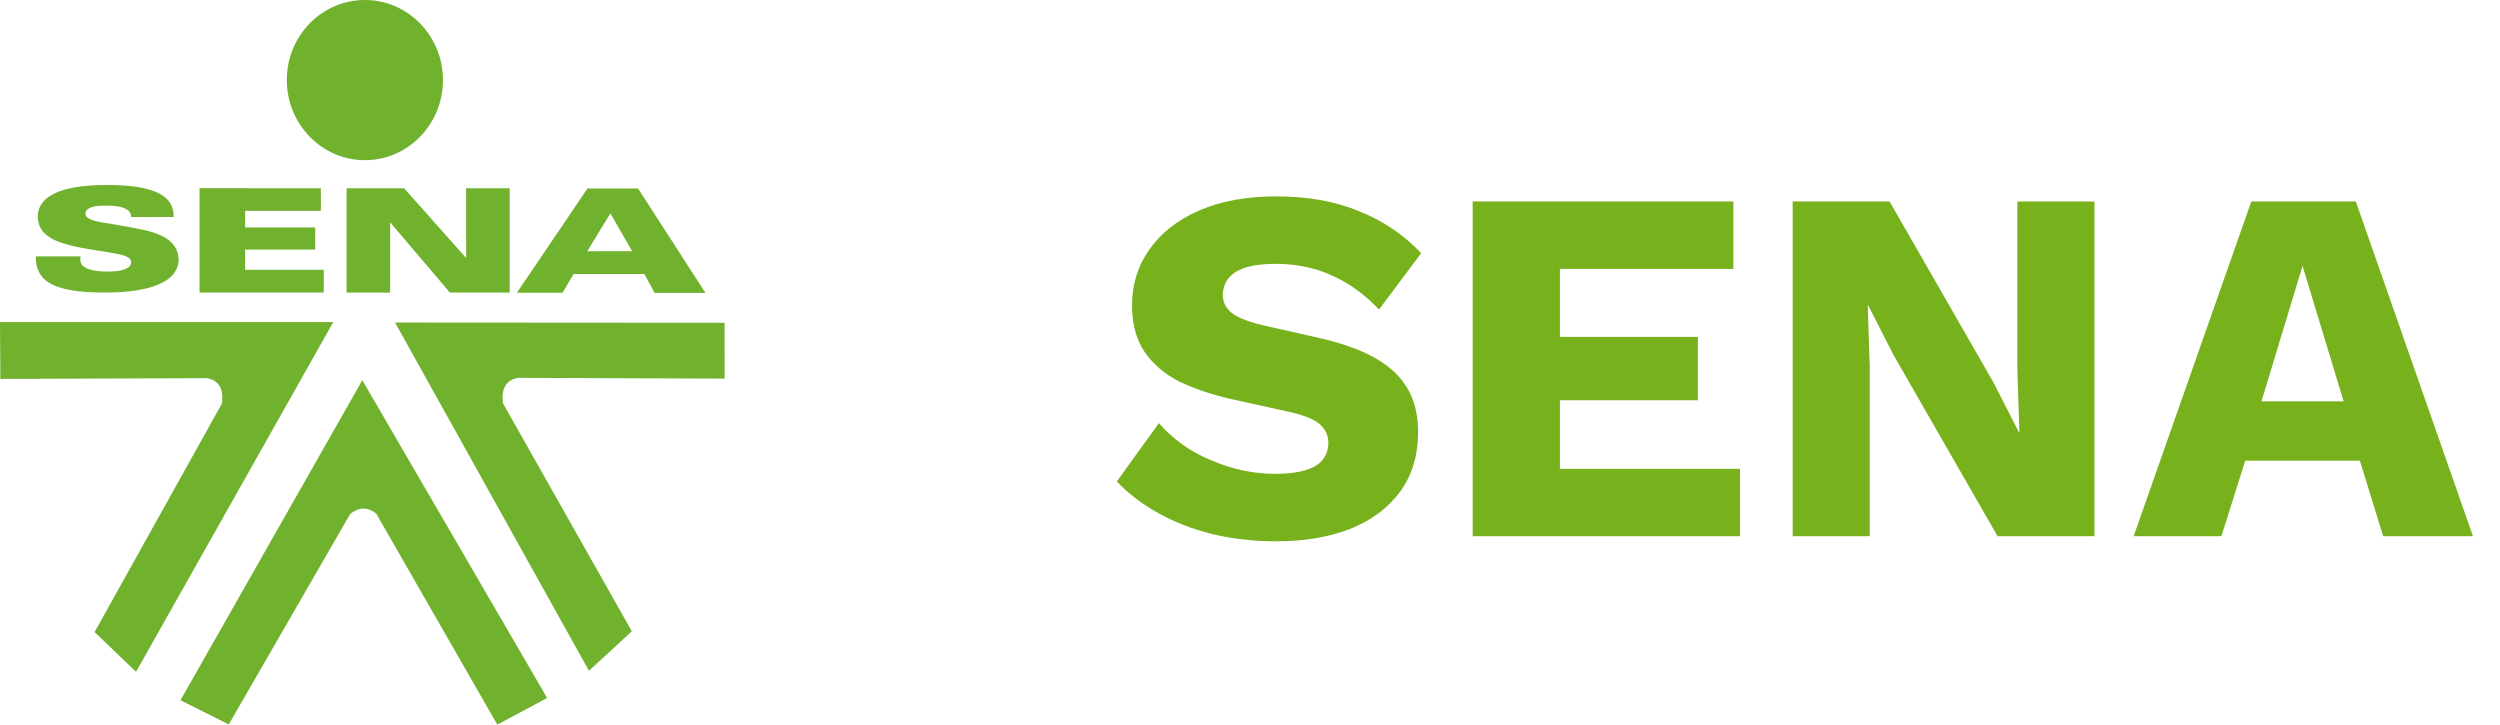
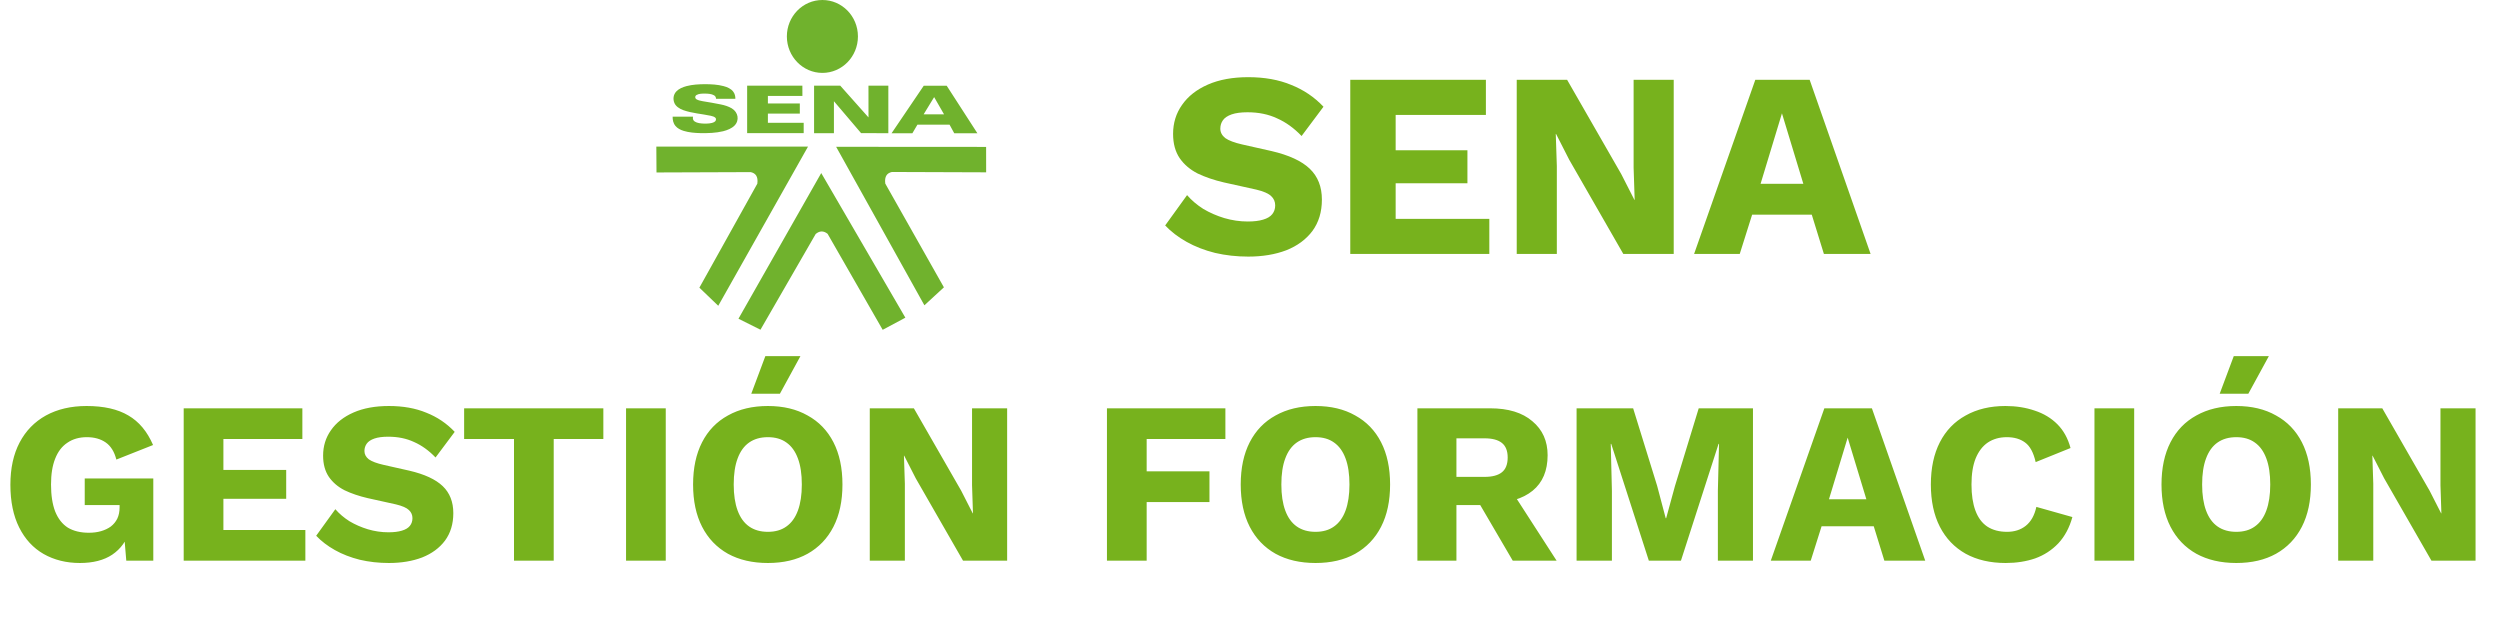
- <svg xmlns="http://www.w3.org/2000/svg" width="345" height="100" viewBox="0 0 345 100" fill="none">
-   <path d="M50.337 1.65835e-05C44.391 0.01 39.568 4.956 39.578 11.062C39.588 17.158 44.412 22.104 50.357 22.104C56.302 22.104 61.126 17.158 61.126 11.052V11.031C61.116 4.925 56.292 -0.01 50.337 1.65835e-05ZM14.787 25.523C12.89 25.533 10.963 25.638 9.158 26.108C7.965 26.422 6.812 26.924 6.068 27.718C5.13 28.712 5.007 30.05 5.466 31.2C5.874 32.215 6.975 32.967 8.199 33.407C10.84 34.337 13.767 34.525 16.541 35.111C17.051 35.236 17.622 35.383 17.938 35.738C18.264 36.167 18.071 36.752 17.53 37.014C16.633 37.484 15.48 37.484 14.43 37.474C13.471 37.432 12.421 37.348 11.656 36.857C11.095 36.502 10.993 35.906 11.126 35.383H4.946C4.926 36.345 5.109 37.359 5.803 38.185C6.374 38.896 7.312 39.387 8.311 39.691C9.912 40.172 11.646 40.318 13.349 40.36C15.664 40.401 18.02 40.328 20.243 39.795C21.568 39.461 22.874 38.927 23.72 38.059C25.229 36.512 24.872 34.055 22.874 32.852C21.874 32.256 20.681 31.89 19.468 31.65C17.683 31.273 15.868 30.991 14.073 30.688C13.441 30.562 12.768 30.448 12.237 30.144C11.677 29.841 11.636 29.12 12.207 28.796C12.941 28.367 13.92 28.377 14.797 28.377C15.725 28.398 16.735 28.45 17.5 28.9C17.928 29.14 18.101 29.559 18.101 29.956L23.975 29.946C23.955 29.182 23.812 28.388 23.271 27.729C22.639 26.913 21.528 26.401 20.386 26.108C18.581 25.627 16.674 25.533 14.787 25.523ZM27.534 25.972V40.37H44.677V37.233H33.826V34.442H43.504V31.378H33.826V29.088H44.289L44.279 25.983L27.534 25.972ZM55.772 25.983C55.772 25.983 50.479 25.983 47.828 25.983V40.381H53.845V30.688L62.084 40.37L70.345 40.381V25.983H64.318L64.328 35.602L55.772 25.983ZM81.073 26.004C81.073 26.004 74.587 35.613 71.324 40.401H77.636L79.156 37.809H88.915L90.332 40.412H97.349L88.048 26.004H81.073ZM84.234 29.444L87.232 34.661L81.042 34.672L84.234 29.444ZM0 44.448L0.051 52.29L28.615 52.185C30.073 52.509 30.92 53.482 30.624 55.688L13.053 87.223L18.774 92.712L45.992 44.448H0ZM54.518 44.511L81.277 92.566L87.192 87.118L69.417 55.667C69.121 53.45 69.967 52.468 71.426 52.144L100 52.248L99.99 44.542L54.518 44.511ZM50 52.468L24.903 96.633L31.573 99.969L48.317 70.943C48.899 70.462 49.48 70.201 50.061 70.18C50.673 70.159 51.305 70.389 51.927 70.891L68.631 100L75.505 96.32L50 52.468Z" fill="#70B22D" />
-   <path d="M176.17 27.1C180.463 27.1 184.243 27.777 187.51 29.13C190.823 30.437 193.693 32.373 196.12 34.94L190.31 42.71C188.303 40.61 186.133 39.047 183.8 38.02C181.513 36.947 178.9 36.41 175.96 36.41C174.233 36.41 172.833 36.597 171.76 36.97C170.687 37.343 169.917 37.857 169.45 38.51C168.983 39.163 168.75 39.91 168.75 40.75C168.75 41.73 169.193 42.57 170.08 43.27C171.013 43.923 172.507 44.483 174.56 44.95L182.33 46.7C186.95 47.773 190.333 49.337 192.48 51.39C194.627 53.443 195.7 56.173 195.7 59.58C195.7 62.847 194.86 65.623 193.18 67.91C191.5 70.15 189.19 71.853 186.25 73.02C183.31 74.14 179.95 74.7 176.17 74.7C173.09 74.7 170.15 74.373 167.35 73.72C164.55 73.02 162.03 72.04 159.79 70.78C157.55 69.52 155.66 68.073 154.12 66.44L159.93 58.39C161.097 59.743 162.52 60.957 164.2 62.03C165.927 63.057 167.793 63.873 169.8 64.48C171.853 65.087 173.93 65.39 176.03 65.39C177.663 65.39 179.017 65.227 180.09 64.9C181.21 64.573 182.027 64.083 182.54 63.43C183.053 62.777 183.31 62.007 183.31 61.12C183.31 60.14 182.96 59.323 182.26 58.67C181.56 57.97 180.23 57.387 178.27 56.92L169.73 55.03C167.117 54.423 164.783 53.63 162.73 52.65C160.723 51.623 159.137 50.27 157.97 48.59C156.803 46.863 156.22 44.717 156.22 42.15C156.22 39.257 157.013 36.69 158.6 34.45C160.187 32.163 162.473 30.367 165.46 29.06C168.447 27.753 172.017 27.1 176.17 27.1ZM203.227 74V27.8H239.207V37.11H215.267V46.49H234.307V55.24H215.267V64.69H240.117V74H203.227ZM289.037 27.8V74H275.667L261.317 49.01L257.817 42.15H257.747L258.027 50.69V74H247.387V27.8H260.757L275.107 52.79L278.607 59.65H278.677L278.397 51.11V27.8H289.037ZM341.272 74H328.882L325.662 63.57H309.842L306.552 74H294.442L310.682 27.8H325.102L341.272 74ZM312.082 55.38H323.422L317.752 36.69L312.082 55.38Z" fill="#77B21D" />
+ <svg xmlns="http://www.w3.org/2000/svg" width="758" height="187" viewBox="0 0 758 187" fill="none">
+   <path d="M249.337 1.65835e-05C243.391 0.01 238.568 4.956 238.578 11.062C238.588 17.158 243.412 22.104 249.357 22.104C255.302 22.104 260.126 17.158 260.126 11.052V11.031C260.116 4.925 255.292 -0.01 249.337 1.65835e-05ZM213.787 25.523C211.89 25.533 209.963 25.638 208.158 26.108C206.965 26.422 205.812 26.924 205.068 27.718C204.13 28.712 204.007 30.05 204.466 31.2C204.874 32.215 205.975 32.967 207.199 33.407C209.84 34.337 212.767 34.525 215.541 35.111C216.051 35.236 216.622 35.383 216.938 35.738C217.264 36.167 217.071 36.752 216.53 37.014C215.633 37.484 214.48 37.484 213.43 37.474C212.471 37.432 211.421 37.348 210.656 36.857C210.095 36.502 209.993 35.906 210.126 35.383H203.946C203.926 36.345 204.109 37.359 204.803 38.185C205.374 38.896 206.312 39.387 207.311 39.691C208.912 40.172 210.646 40.318 212.349 40.36C214.664 40.401 217.02 40.328 219.243 39.795C220.568 39.461 221.874 38.927 222.72 38.059C224.229 36.512 223.873 34.055 221.874 32.852C220.874 32.256 219.681 31.89 218.468 31.65C216.683 31.273 214.868 30.991 213.073 30.688C212.441 30.562 211.768 30.448 211.237 30.144C210.677 29.841 210.636 29.12 211.207 28.796C211.941 28.367 212.92 28.377 213.797 28.377C214.725 28.398 215.735 28.45 216.499 28.9C216.928 29.14 217.101 29.559 217.101 29.956L222.975 29.946C222.955 29.182 222.812 28.388 222.271 27.729C221.639 26.913 220.528 26.401 219.385 26.108C217.58 25.627 215.673 25.533 213.787 25.523ZM226.534 25.972V40.37H243.677V37.233H232.826V34.442H242.504V31.378H232.826V29.088H243.289L243.279 25.983L226.534 25.972ZM254.772 25.983C254.772 25.983 249.479 25.983 246.828 25.983V40.381H252.845V30.688L261.084 40.37L269.345 40.381V25.983H263.318L263.328 35.602L254.772 25.983ZM280.073 26.004C280.073 26.004 273.587 35.613 270.324 40.401H276.636L278.156 37.809H287.915L289.332 40.412H296.349L287.048 26.004H280.073ZM283.234 29.444L286.232 34.661L280.042 34.672L283.234 29.444ZM199 44.448L199.051 52.29L227.615 52.185C229.073 52.509 229.92 53.482 229.624 55.688L212.053 87.223L217.774 92.712L244.992 44.448H199ZM253.518 44.511L280.277 92.566L286.192 87.118L268.417 55.667C268.121 53.45 268.967 52.468 270.426 52.144L299 52.248L298.99 44.542L253.518 44.511ZM249 52.468L223.903 96.633L230.573 99.969L247.317 70.943C247.899 70.462 248.48 70.201 249.061 70.18C249.673 70.159 250.305 70.389 250.927 70.891L267.631 100L274.505 96.32L249 52.468Z" fill="#70B22D" />
+   <path d="M378.48 23.4C383.387 23.4 387.707 24.173 391.44 25.72C395.227 27.213 398.507 29.427 401.28 32.36L394.64 41.24C392.347 38.84 389.867 37.053 387.2 35.88C384.587 34.653 381.6 34.04 378.24 34.04C376.267 34.04 374.667 34.253 373.44 34.68C372.213 35.107 371.333 35.693 370.8 36.44C370.267 37.187 370 38.04 370 39C370 40.12 370.507 41.08 371.52 41.88C372.587 42.627 374.293 43.267 376.64 43.8L385.52 45.8C390.8 47.027 394.667 48.813 397.12 51.16C399.573 53.507 400.8 56.627 400.8 60.52C400.8 64.253 399.84 67.427 397.92 70.04C396 72.6 393.36 74.547 390 75.88C386.64 77.16 382.8 77.8 378.48 77.8C374.96 77.8 371.6 77.427 368.4 76.68C365.2 75.88 362.32 74.76 359.76 73.32C357.2 71.88 355.04 70.227 353.28 68.36L359.92 59.16C361.253 60.707 362.88 62.093 364.8 63.32C366.773 64.493 368.907 65.427 371.2 66.12C373.547 66.813 375.92 67.16 378.32 67.16C380.187 67.16 381.733 66.973 382.96 66.6C384.24 66.227 385.173 65.667 385.76 64.92C386.347 64.173 386.64 63.293 386.64 62.28C386.64 61.16 386.24 60.227 385.44 59.48C384.64 58.68 383.12 58.013 380.88 57.48L371.12 55.32C368.133 54.627 365.467 53.72 363.12 52.6C360.827 51.427 359.013 49.88 357.68 47.96C356.347 45.987 355.68 43.533 355.68 40.6C355.68 37.293 356.587 34.36 358.4 31.8C360.213 29.187 362.827 27.133 366.24 25.64C369.653 24.147 373.733 23.4 378.48 23.4ZM409.403 77V24.2H450.523V34.84H423.163V45.56H444.923V55.56H423.163V66.36H451.563V77H409.403ZM507.471 24.2V77H492.191L475.791 48.44L471.791 40.6H471.711L472.031 50.36V77H459.871V24.2H475.151L491.551 52.76L495.551 60.6H495.631L495.311 50.84V24.2H507.471ZM567.168 77H553.008L549.328 65.08H531.248L527.488 77H513.648L532.208 24.2H548.688L567.168 77ZM533.808 55.72H546.768L540.288 34.36L533.808 55.72Z" fill="#77B21D" />
+   <path d="M24.22 170.7C20.113 170.7 16.45 169.79 13.23 167.97C10.057 166.15 7.583 163.467 5.81 159.92C4.037 156.373 3.15 152.057 3.15 146.97C3.15 141.977 4.083 137.707 5.95 134.16C7.817 130.613 10.477 127.883 13.93 125.97C17.43 124.057 21.537 123.1 26.25 123.1C31.477 123.1 35.7 124.057 38.92 125.97C42.14 127.837 44.637 130.823 46.41 134.93L35.28 139.34C34.673 136.96 33.6 135.233 32.06 134.16C30.52 133.087 28.607 132.55 26.32 132.55C24.033 132.55 22.073 133.11 20.44 134.23C18.807 135.303 17.57 136.913 16.73 139.06C15.89 141.16 15.47 143.773 15.47 146.9C15.47 150.167 15.89 152.897 16.73 155.09C17.617 157.283 18.9 158.917 20.58 159.99C22.307 161.017 24.43 161.53 26.95 161.53C28.303 161.53 29.54 161.367 30.66 161.04C31.78 160.713 32.76 160.247 33.6 159.64C34.44 158.987 35.093 158.193 35.56 157.26C36.027 156.28 36.26 155.137 36.26 153.83V153.13H25.69V145.08H46.48V170H38.29L37.38 159.15L39.34 160.83C38.36 164.003 36.587 166.453 34.02 168.18C31.5 169.86 28.233 170.7 24.22 170.7ZM55.696 170V123.8H91.676V133.11H67.736V142.49H86.776V151.24H67.736V160.69H92.586V170H55.696ZM117.916 123.1C122.209 123.1 125.989 123.777 129.256 125.13C132.569 126.437 135.439 128.373 137.866 130.94L132.056 138.71C130.049 136.61 127.879 135.047 125.546 134.02C123.259 132.947 120.646 132.41 117.706 132.41C115.979 132.41 114.579 132.597 113.506 132.97C112.433 133.343 111.663 133.857 111.196 134.51C110.729 135.163 110.496 135.91 110.496 136.75C110.496 137.73 110.939 138.57 111.826 139.27C112.759 139.923 114.253 140.483 116.306 140.95L124.076 142.7C128.696 143.773 132.079 145.337 134.226 147.39C136.373 149.443 137.446 152.173 137.446 155.58C137.446 158.847 136.606 161.623 134.926 163.91C133.246 166.15 130.936 167.853 127.996 169.02C125.056 170.14 121.696 170.7 117.916 170.7C114.836 170.7 111.896 170.373 109.096 169.72C106.296 169.02 103.776 168.04 101.536 166.78C99.296 165.52 97.406 164.073 95.866 162.44L101.676 154.39C102.843 155.743 104.266 156.957 105.946 158.03C107.673 159.057 109.539 159.873 111.546 160.48C113.599 161.087 115.676 161.39 117.776 161.39C119.409 161.39 120.763 161.227 121.836 160.9C122.956 160.573 123.773 160.083 124.286 159.43C124.799 158.777 125.056 158.007 125.056 157.12C125.056 156.14 124.706 155.323 124.006 154.67C123.306 153.97 121.976 153.387 120.016 152.92L111.476 151.03C108.863 150.423 106.529 149.63 104.476 148.65C102.469 147.623 100.883 146.27 99.716 144.59C98.549 142.863 97.966 140.717 97.966 138.15C97.966 135.257 98.759 132.69 100.346 130.45C101.933 128.163 104.219 126.367 107.206 125.06C110.193 123.753 113.763 123.1 117.916 123.1ZM182.935 123.8V133.11H167.885V170H155.845V133.11H140.725V123.8H182.935ZM201.857 123.8V170H189.817V123.8H201.857ZM232.822 123.1C237.489 123.1 241.502 124.057 244.862 125.97C248.269 127.837 250.882 130.543 252.702 134.09C254.522 137.637 255.432 141.907 255.432 146.9C255.432 151.893 254.522 156.163 252.702 159.71C250.882 163.257 248.269 165.987 244.862 167.9C241.502 169.767 237.489 170.7 232.822 170.7C228.156 170.7 224.119 169.767 220.712 167.9C217.306 165.987 214.692 163.257 212.872 159.71C211.052 156.163 210.142 151.893 210.142 146.9C210.142 141.907 211.052 137.637 212.872 134.09C214.692 130.543 217.306 127.837 220.712 125.97C224.119 124.057 228.156 123.1 232.822 123.1ZM232.822 132.55C230.582 132.55 228.692 133.087 227.152 134.16C225.612 135.233 224.446 136.843 223.652 138.99C222.859 141.09 222.462 143.727 222.462 146.9C222.462 150.027 222.859 152.663 223.652 154.81C224.446 156.957 225.612 158.567 227.152 159.64C228.692 160.713 230.582 161.25 232.822 161.25C235.062 161.25 236.929 160.713 238.422 159.64C239.962 158.567 241.129 156.957 241.922 154.81C242.716 152.663 243.112 150.027 243.112 146.9C243.112 143.727 242.716 141.09 241.922 138.99C241.129 136.843 239.962 135.233 238.422 134.16C236.929 133.087 235.062 132.55 232.822 132.55ZM232.052 107.98H242.692L236.462 119.39H227.782L232.052 107.98ZM305.364 123.8V170H291.994L277.644 145.01L274.144 138.15H274.074L274.354 146.69V170H263.714V123.8H277.084L291.434 148.79L294.934 155.65H295.004L294.724 147.11V123.8H305.364ZM371.538 133.11H347.668V142.91H366.708V152.22H347.668V170H335.628V123.8H371.538V133.11ZM398.867 123.1C403.534 123.1 407.547 124.057 410.907 125.97C414.314 127.837 416.927 130.543 418.747 134.09C420.567 137.637 421.477 141.907 421.477 146.9C421.477 151.893 420.567 156.163 418.747 159.71C416.927 163.257 414.314 165.987 410.907 167.9C407.547 169.767 403.534 170.7 398.867 170.7C394.2 170.7 390.164 169.767 386.757 167.9C383.35 165.987 380.737 163.257 378.917 159.71C377.097 156.163 376.187 151.893 376.187 146.9C376.187 141.907 377.097 137.637 378.917 134.09C380.737 130.543 383.35 127.837 386.757 125.97C390.164 124.057 394.2 123.1 398.867 123.1ZM398.867 132.55C396.627 132.55 394.737 133.087 393.197 134.16C391.657 135.233 390.49 136.843 389.697 138.99C388.904 141.09 388.507 143.727 388.507 146.9C388.507 150.027 388.904 152.663 389.697 154.81C390.49 156.957 391.657 158.567 393.197 159.64C394.737 160.713 396.627 161.25 398.867 161.25C401.107 161.25 402.974 160.713 404.467 159.64C406.007 158.567 407.174 156.957 407.967 154.81C408.76 152.663 409.157 150.027 409.157 146.9C409.157 143.727 408.76 141.09 407.967 138.99C407.174 136.843 406.007 135.233 404.467 134.16C402.974 133.087 401.107 132.55 398.867 132.55ZM451.808 123.8C457.315 123.8 461.585 125.107 464.618 127.72C467.698 130.287 469.238 133.717 469.238 138.01C469.238 142.723 467.722 146.317 464.688 148.79C461.655 151.263 457.385 152.5 451.878 152.5L450.758 153.13H441.588V170H429.758V123.8H451.808ZM450.128 144.59C452.462 144.59 454.212 144.123 455.378 143.19C456.545 142.257 457.128 140.763 457.128 138.71C457.128 136.703 456.545 135.233 455.378 134.3C454.212 133.367 452.462 132.9 450.128 132.9H441.588V144.59H450.128ZM457.198 147.11L471.968 170H458.668L446.838 149.77L457.198 147.11ZM531.5 123.8V170H520.86V148.79L521.21 134.58H521.07L509.66 170H499.93L488.52 134.58H488.38L488.73 148.79V170H478.02V123.8H495.17L502.45 147.32L505.04 157.12H505.18L507.84 147.39L515.05 123.8H531.5ZM583.731 170H571.341L568.121 159.57H552.301L549.011 170H536.901L553.141 123.8H567.561L583.731 170ZM554.541 151.38H565.881L560.211 132.69L554.541 151.38ZM628.345 156.77C627.458 159.99 626.035 162.65 624.075 164.75C622.115 166.803 619.782 168.32 617.075 169.3C614.368 170.233 611.382 170.7 608.115 170.7C603.448 170.7 599.412 169.767 596.005 167.9C592.598 165.987 589.985 163.257 588.165 159.71C586.345 156.163 585.435 151.893 585.435 146.9C585.435 141.907 586.345 137.637 588.165 134.09C589.985 130.543 592.598 127.837 596.005 125.97C599.412 124.057 603.425 123.1 608.045 123.1C611.265 123.1 614.228 123.567 616.935 124.5C619.642 125.387 621.928 126.763 623.795 128.63C625.662 130.497 626.992 132.9 627.785 135.84L617.215 140.11C616.562 137.217 615.488 135.233 613.995 134.16C612.548 133.087 610.705 132.55 608.465 132.55C606.272 132.55 604.358 133.087 602.725 134.16C601.138 135.233 599.902 136.843 599.015 138.99C598.175 141.09 597.755 143.727 597.755 146.9C597.755 150.027 598.152 152.663 598.945 154.81C599.738 156.957 600.928 158.567 602.515 159.64C604.148 160.713 606.155 161.25 608.535 161.25C610.775 161.25 612.665 160.643 614.205 159.43C615.792 158.17 616.865 156.257 617.425 153.69L628.345 156.77ZM647.082 123.8V170H635.042V123.8H647.082ZM678.047 123.1C682.713 123.1 686.727 124.057 690.087 125.97C693.493 127.837 696.107 130.543 697.927 134.09C699.747 137.637 700.657 141.907 700.657 146.9C700.657 151.893 699.747 156.163 697.927 159.71C696.107 163.257 693.493 165.987 690.087 167.9C686.727 169.767 682.713 170.7 678.047 170.7C673.38 170.7 669.343 169.767 665.937 167.9C662.53 165.987 659.917 163.257 658.097 159.71C656.277 156.163 655.367 151.893 655.367 146.9C655.367 141.907 656.277 137.637 658.097 134.09C659.917 130.543 662.53 127.837 665.937 125.97C669.343 124.057 673.38 123.1 678.047 123.1ZM678.047 132.55C675.807 132.55 673.917 133.087 672.377 134.16C670.837 135.233 669.67 136.843 668.877 138.99C668.083 141.09 667.687 143.727 667.687 146.9C667.687 150.027 668.083 152.663 668.877 154.81C669.67 156.957 670.837 158.567 672.377 159.64C673.917 160.713 675.807 161.25 678.047 161.25C680.287 161.25 682.153 160.713 683.647 159.64C685.187 158.567 686.353 156.957 687.147 154.81C687.94 152.663 688.337 150.027 688.337 146.9C688.337 143.727 687.94 141.09 687.147 138.99C686.353 136.843 685.187 135.233 683.647 134.16C682.153 133.087 680.287 132.55 678.047 132.55ZM677.277 107.98H687.917L681.687 119.39H673.007L677.277 107.98ZM750.588 123.8V170H737.218L722.868 145.01L719.368 138.15H719.298L719.578 146.69V170H708.938V123.8H722.308L736.658 148.79L740.158 155.65H740.228L739.948 147.11V123.8H750.588Z" fill="#77B21D" />
</svg>
